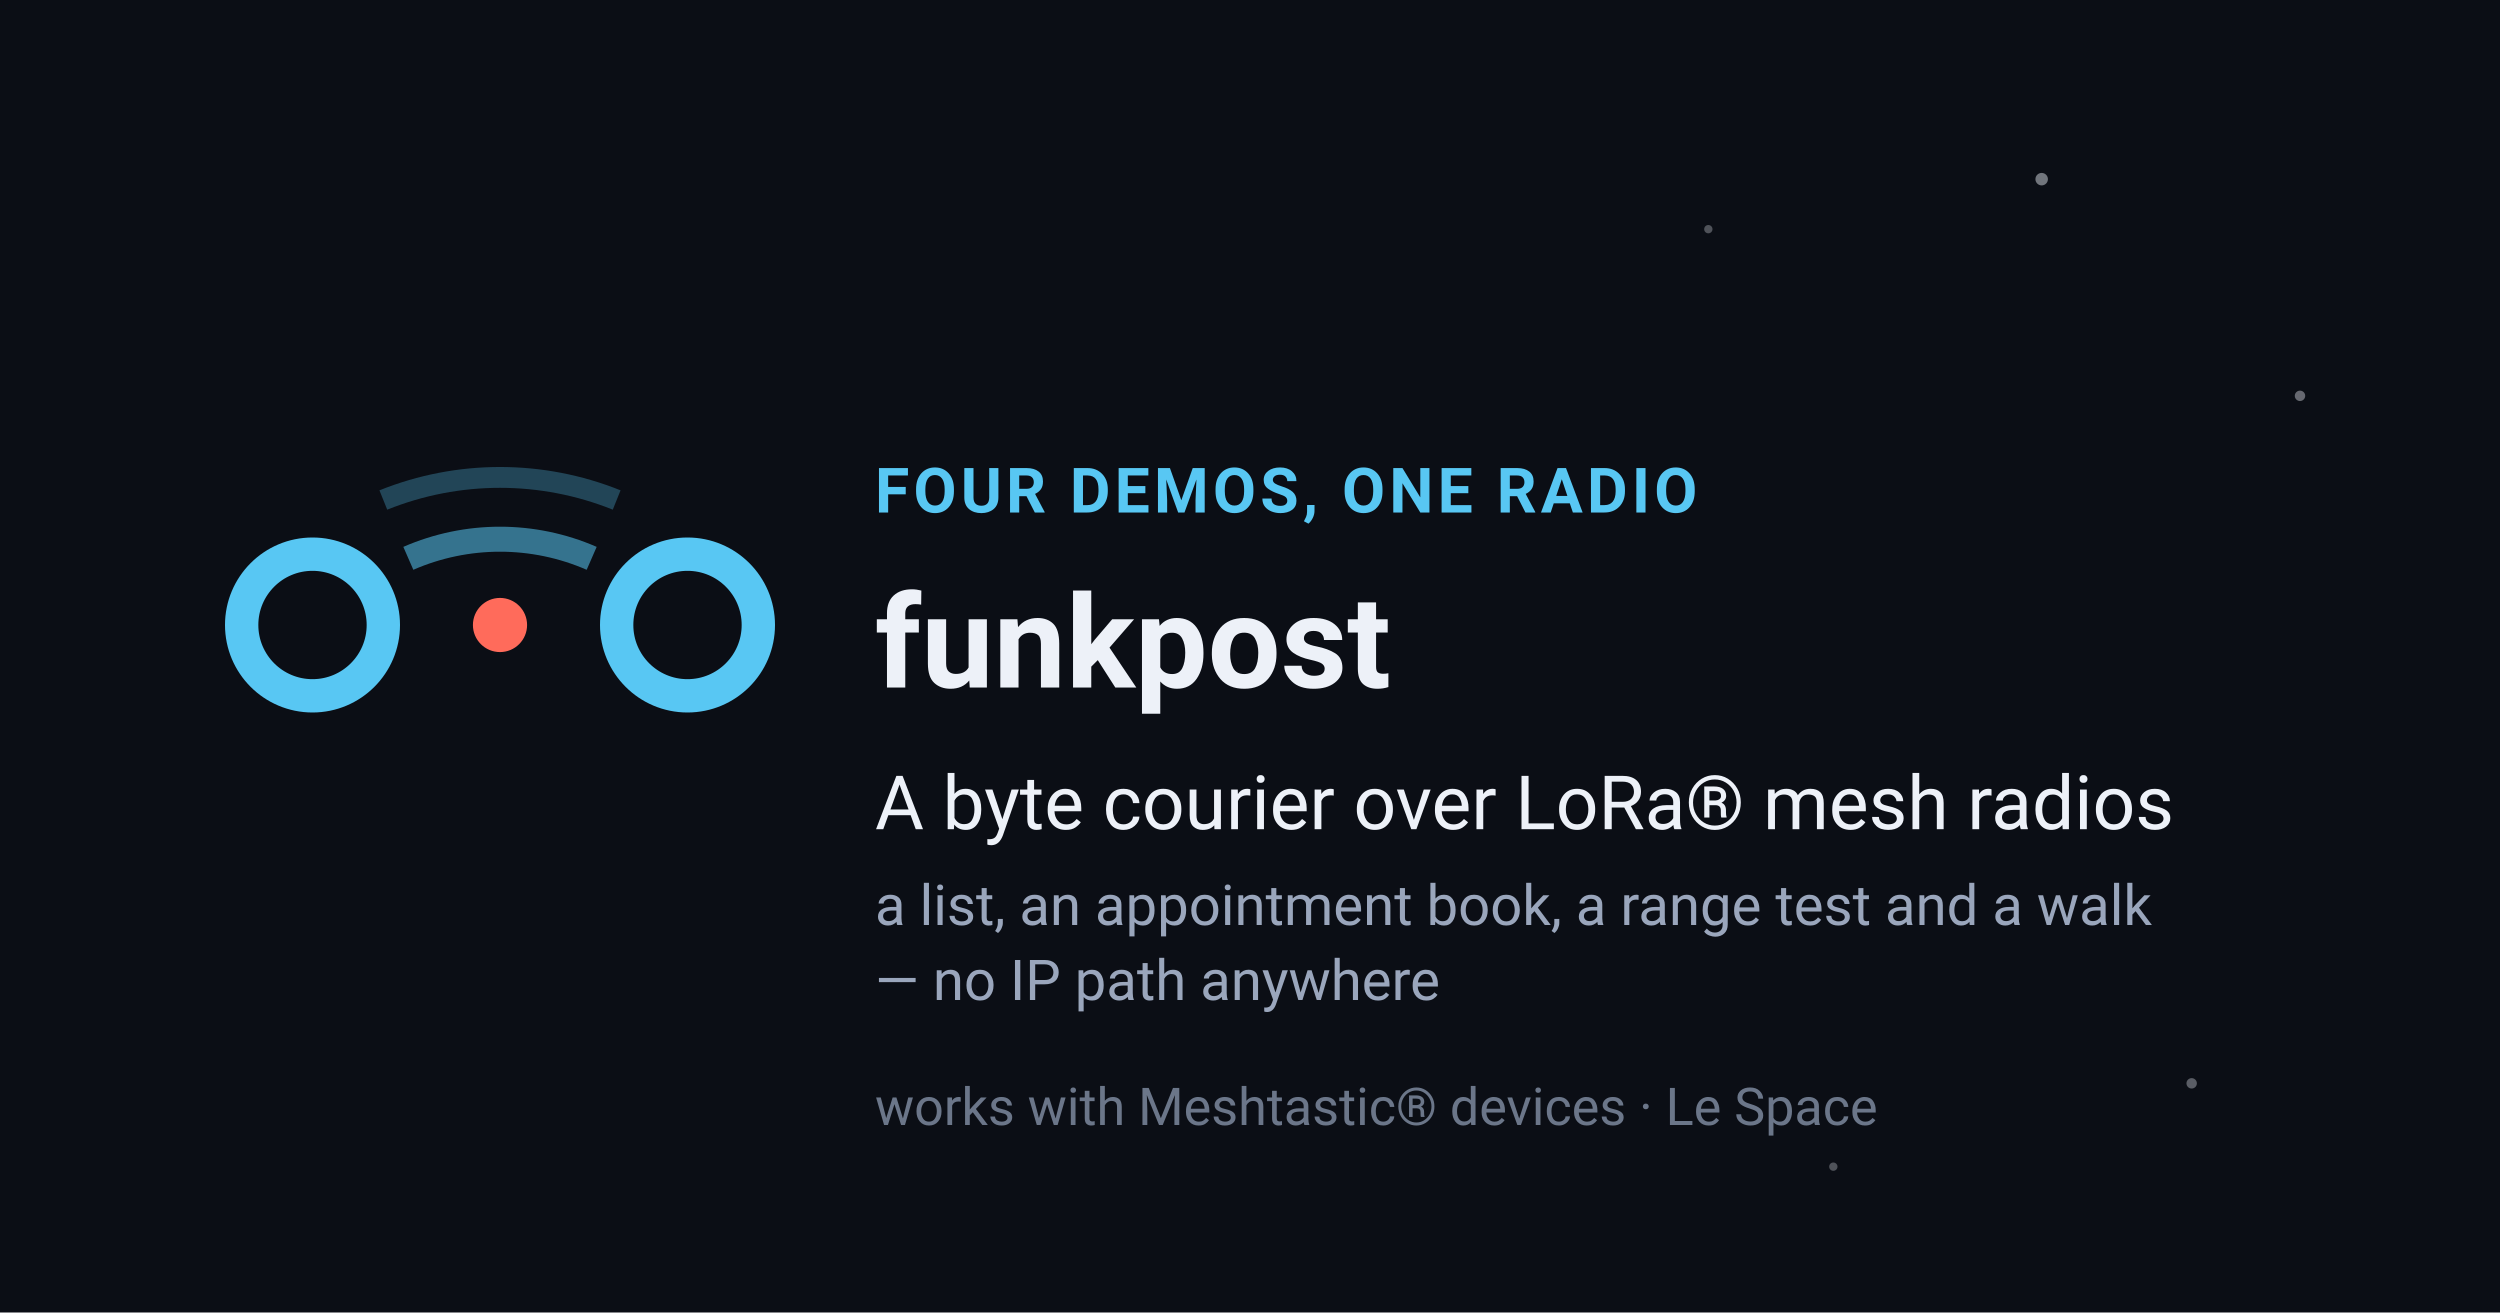
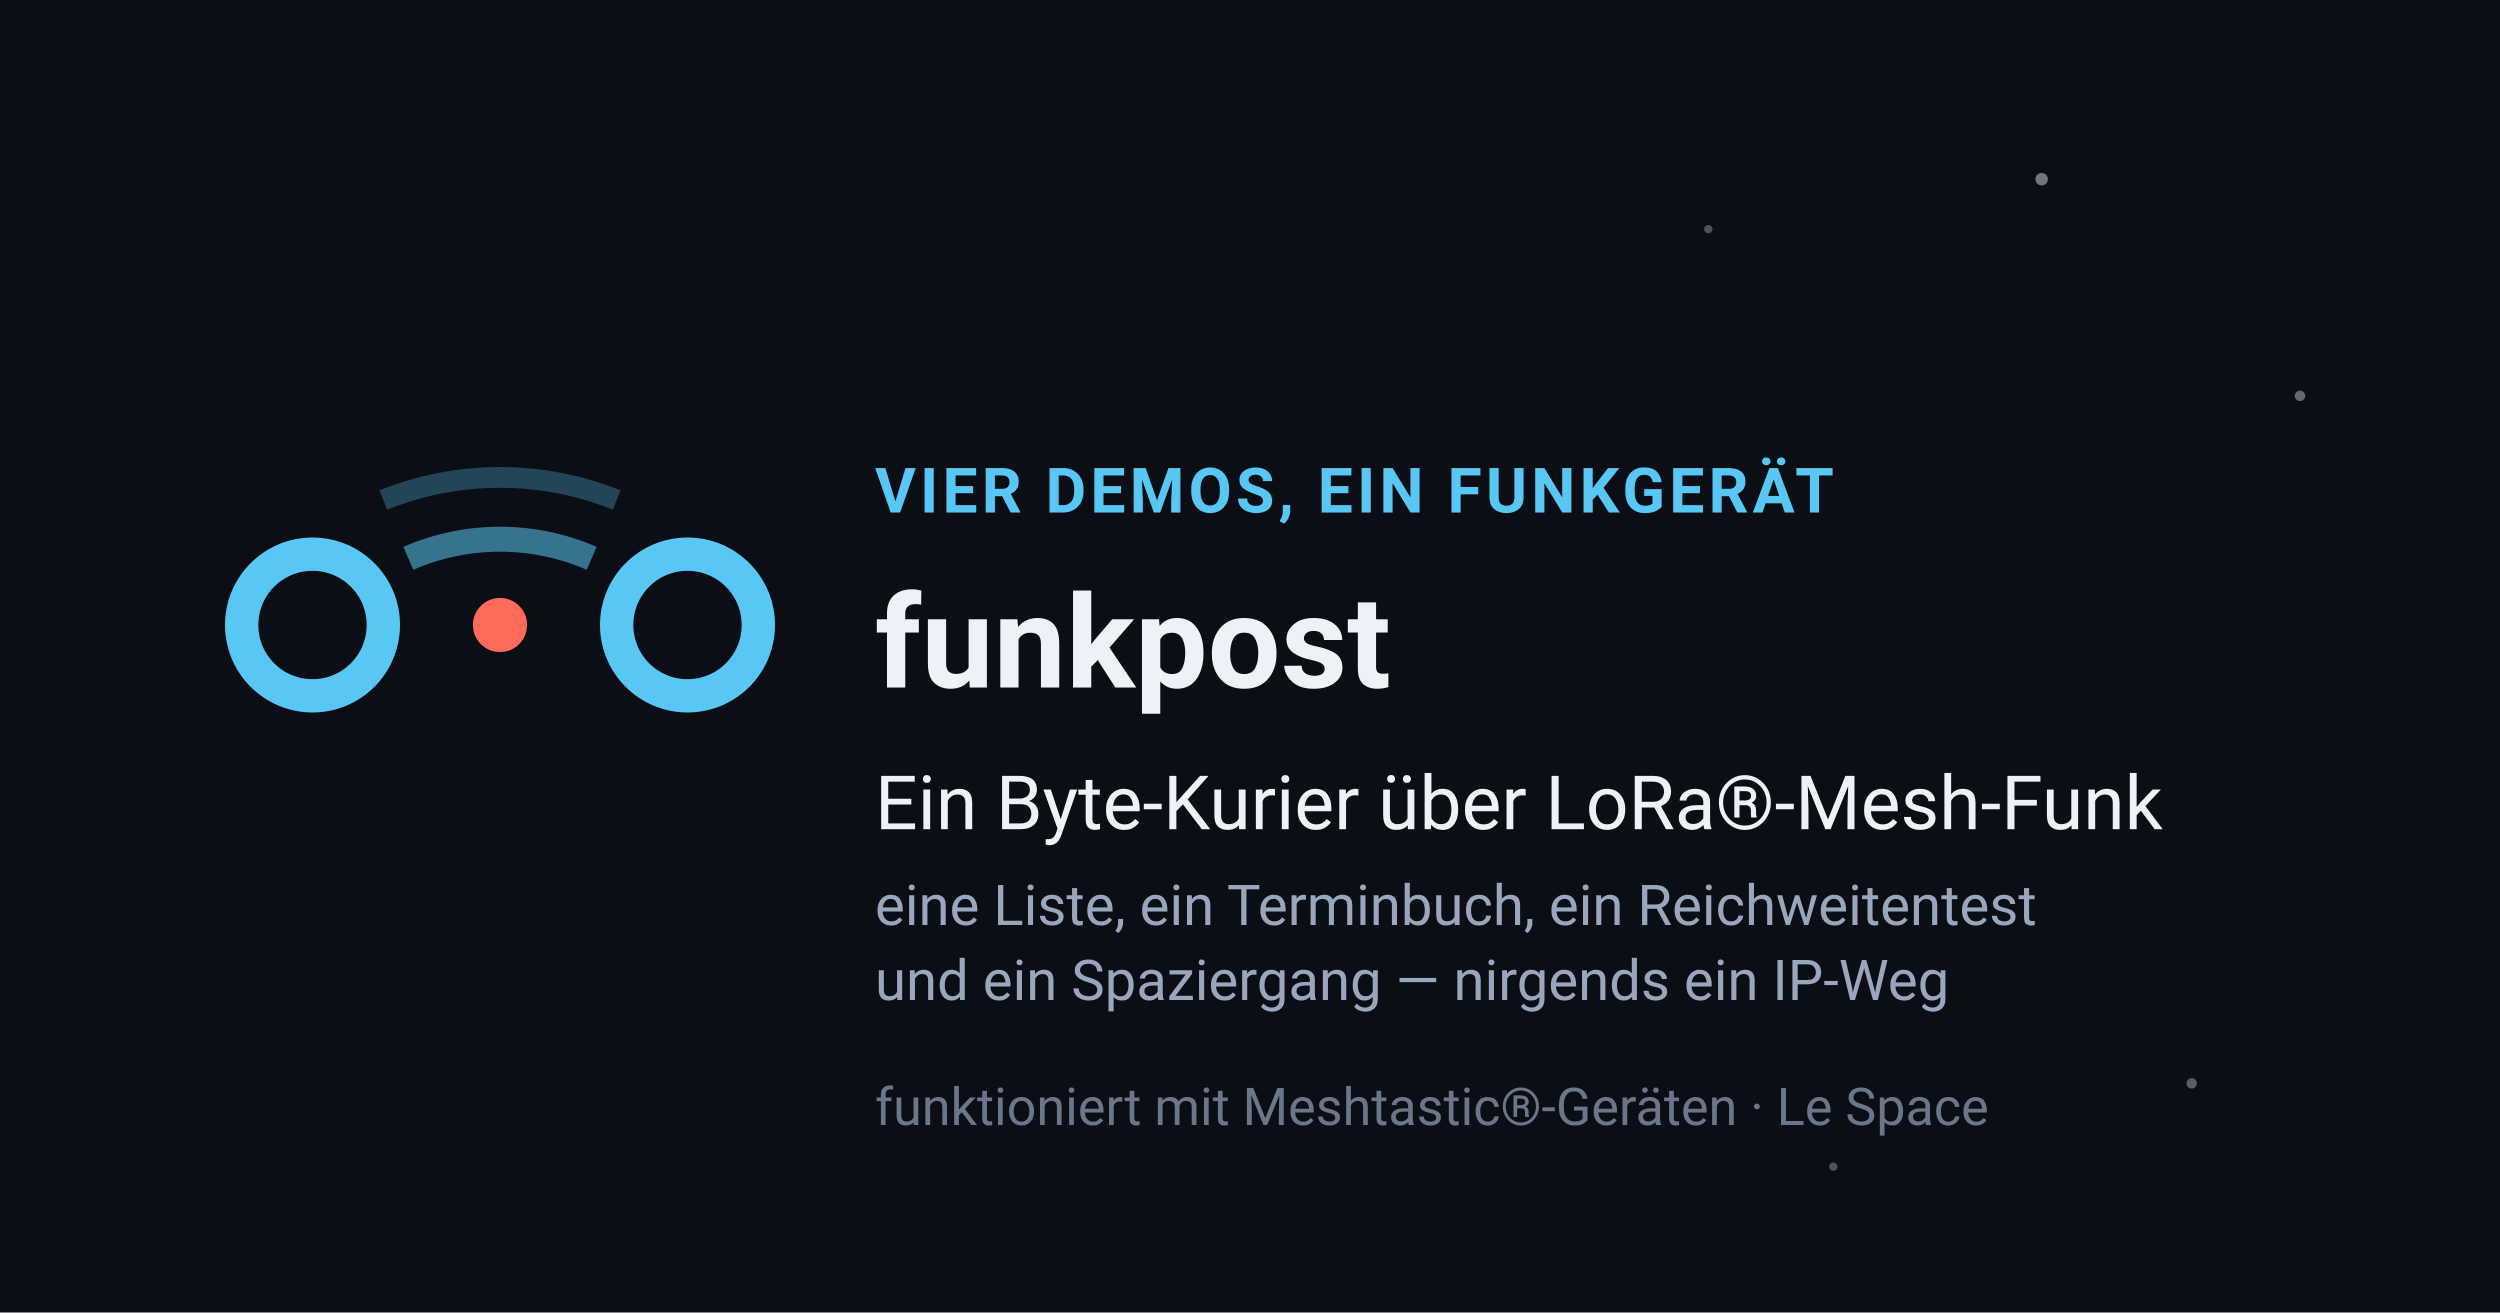
<svg xmlns="http://www.w3.org/2000/svg" viewBox="0 0 1200 630" width="1200" height="630">
  <rect width="1200" height="630" fill="#0B0E15" />
  <circle cx="980" cy="86" r="3" fill="#EDF1F8" opacity="0.45" />
  <circle cx="1104" cy="190" r="2.5" fill="#EDF1F8" opacity="0.4" />
  <circle cx="1052" cy="520" r="2.5" fill="#EDF1F8" opacity="0.35" />
  <circle cx="880" cy="560" r="2" fill="#EDF1F8" opacity="0.3" />
  <circle cx="820" cy="110" r="2" fill="#EDF1F8" opacity="0.3" />
  <circle cx="150" cy="300" r="34" fill="none" stroke="#58C7F3" stroke-width="16" />
  <circle cx="330" cy="300" r="34" fill="none" stroke="#58C7F3" stroke-width="16" />
  <path d="M 196 268 A 110 110 0 0 1 284 268" fill="none" stroke="#58C7F3" stroke-width="12" opacity="0.55" />
  <path d="M 184 240 A 150 150 0 0 1 296 240" fill="none" stroke="#58C7F3" stroke-width="10" opacity="0.3" />
  <circle cx="240" cy="300" r="13" fill="#FF6B5B" />
-   <text x="420" y="246" fill="#58C7F3" font-family="ui-sans-serif, system-ui, -apple-system, Segoe UI, Roboto, sans-serif" font-size="30" font-weight="600" letter-spacing="2">FOUR DEMOS, ONE RADIO</text>
+   <text x="420" y="246" fill="#58C7F3" font-family="ui-sans-serif, system-ui, -apple-system, Segoe UI, Roboto, sans-serif" font-size="30" font-weight="600" letter-spacing="2">VIER DEMOS, EIN FUNKGERÄT</text>
  <text x="420" y="330" fill="#EDF1F8" font-family="ui-sans-serif, system-ui, -apple-system, Segoe UI, Roboto, sans-serif" font-size="62" font-weight="700">funkpost</text>
-   <text x="420" y="398" fill="#EDF1F8" font-family="ui-sans-serif, system-ui, -apple-system, Segoe UI, Roboto, sans-serif" font-size="36">A byte courier over LoRa® mesh radios</text>
-   <text x="420" y="444" fill="#9AA6BC" font-family="ui-sans-serif, system-ui, -apple-system, Segoe UI, Roboto, sans-serif" font-size="27">a list, an appointment book, a range test and a walk</text>
-   <text x="420" y="480" fill="#9AA6BC" font-family="ui-sans-serif, system-ui, -apple-system, Segoe UI, Roboto, sans-serif" font-size="27">— no IP path anywhere</text>
-   <text x="420" y="540" fill="#6B7689" font-family="ui-sans-serif, system-ui, -apple-system, Segoe UI, Roboto, sans-serif" font-size="25">works with Meshtastic® devices · Le Space</text>
+   <text x="420" y="398" fill="#EDF1F8" font-family="ui-sans-serif, system-ui, -apple-system, Segoe UI, Roboto, sans-serif" font-size="36">Ein Byte-Kurier über LoRa®-Mesh-Funk</text>
+   <text x="420" y="444" fill="#9AA6BC" font-family="ui-sans-serif, system-ui, -apple-system, Segoe UI, Roboto, sans-serif" font-size="27">eine Liste, ein Terminbuch, ein Reichweitentest</text>
+   <text x="420" y="480" fill="#9AA6BC" font-family="ui-sans-serif, system-ui, -apple-system, Segoe UI, Roboto, sans-serif" font-size="27">und ein Spaziergang — nirgends ein IP-Weg</text>
+   <text x="420" y="540" fill="#6B7689" font-family="ui-sans-serif, system-ui, -apple-system, Segoe UI, Roboto, sans-serif" font-size="25">funktioniert mit Meshtastic®-Geräten · Le Space</text>
</svg>
